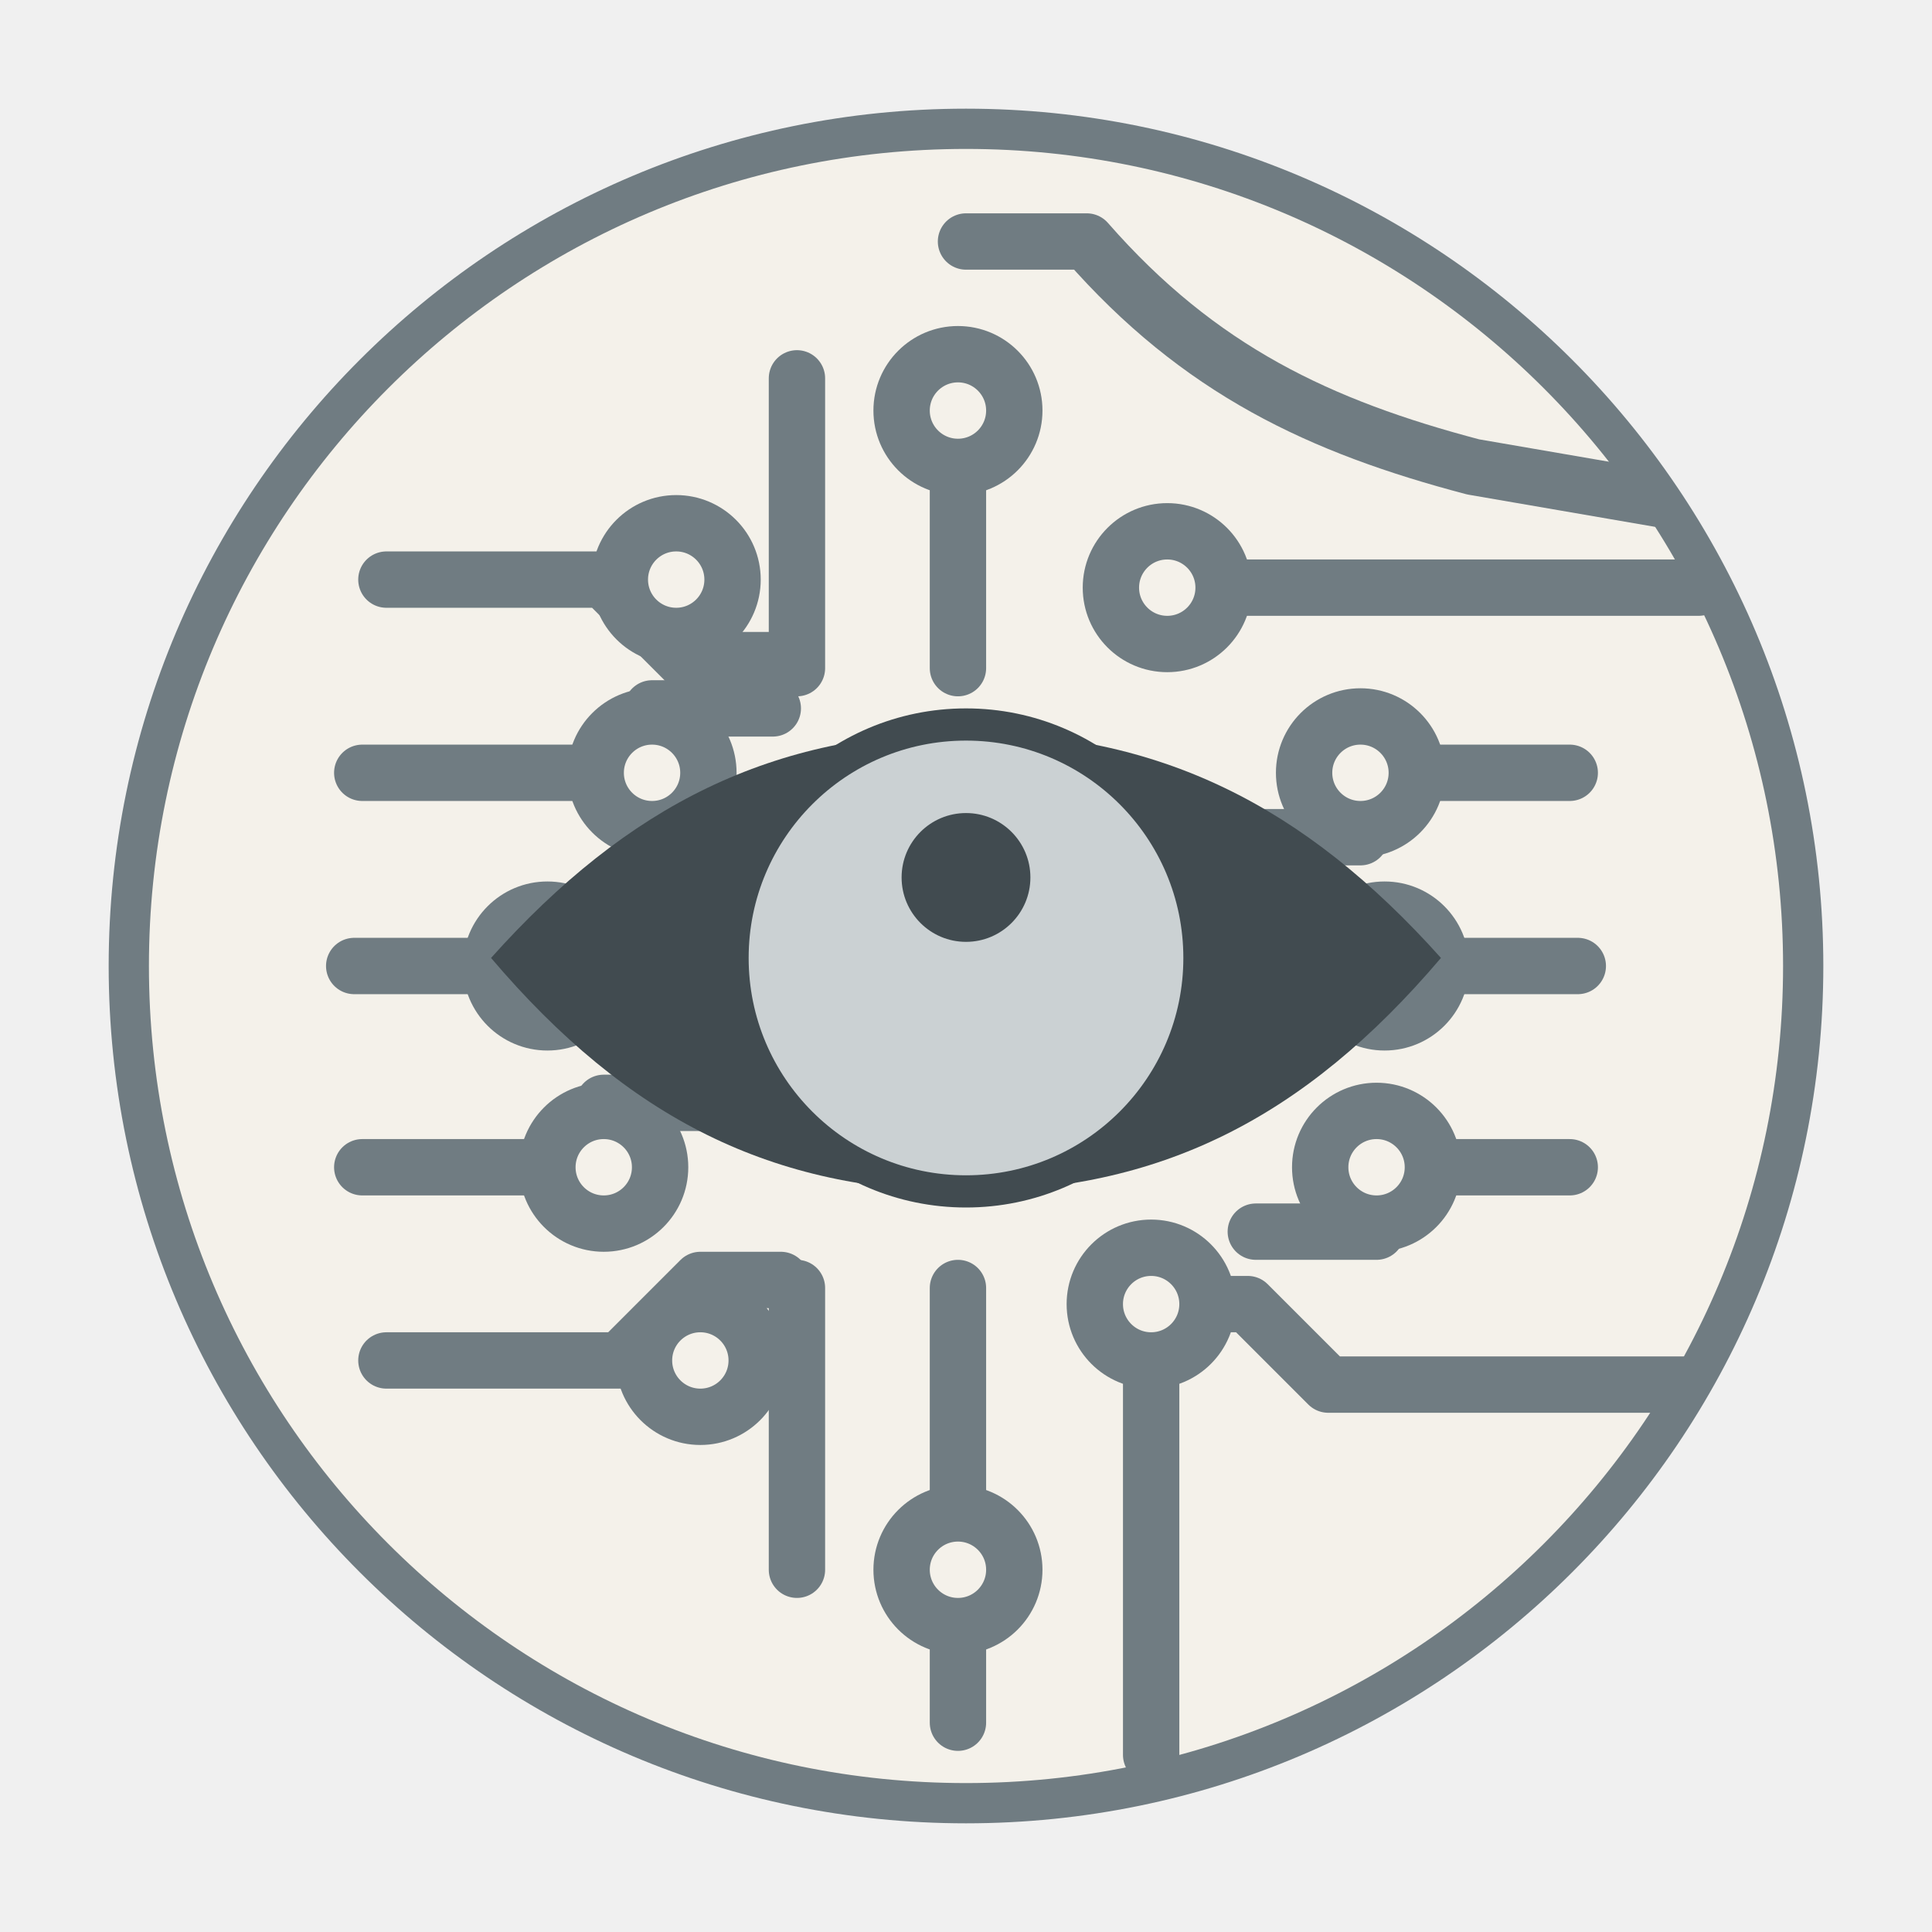
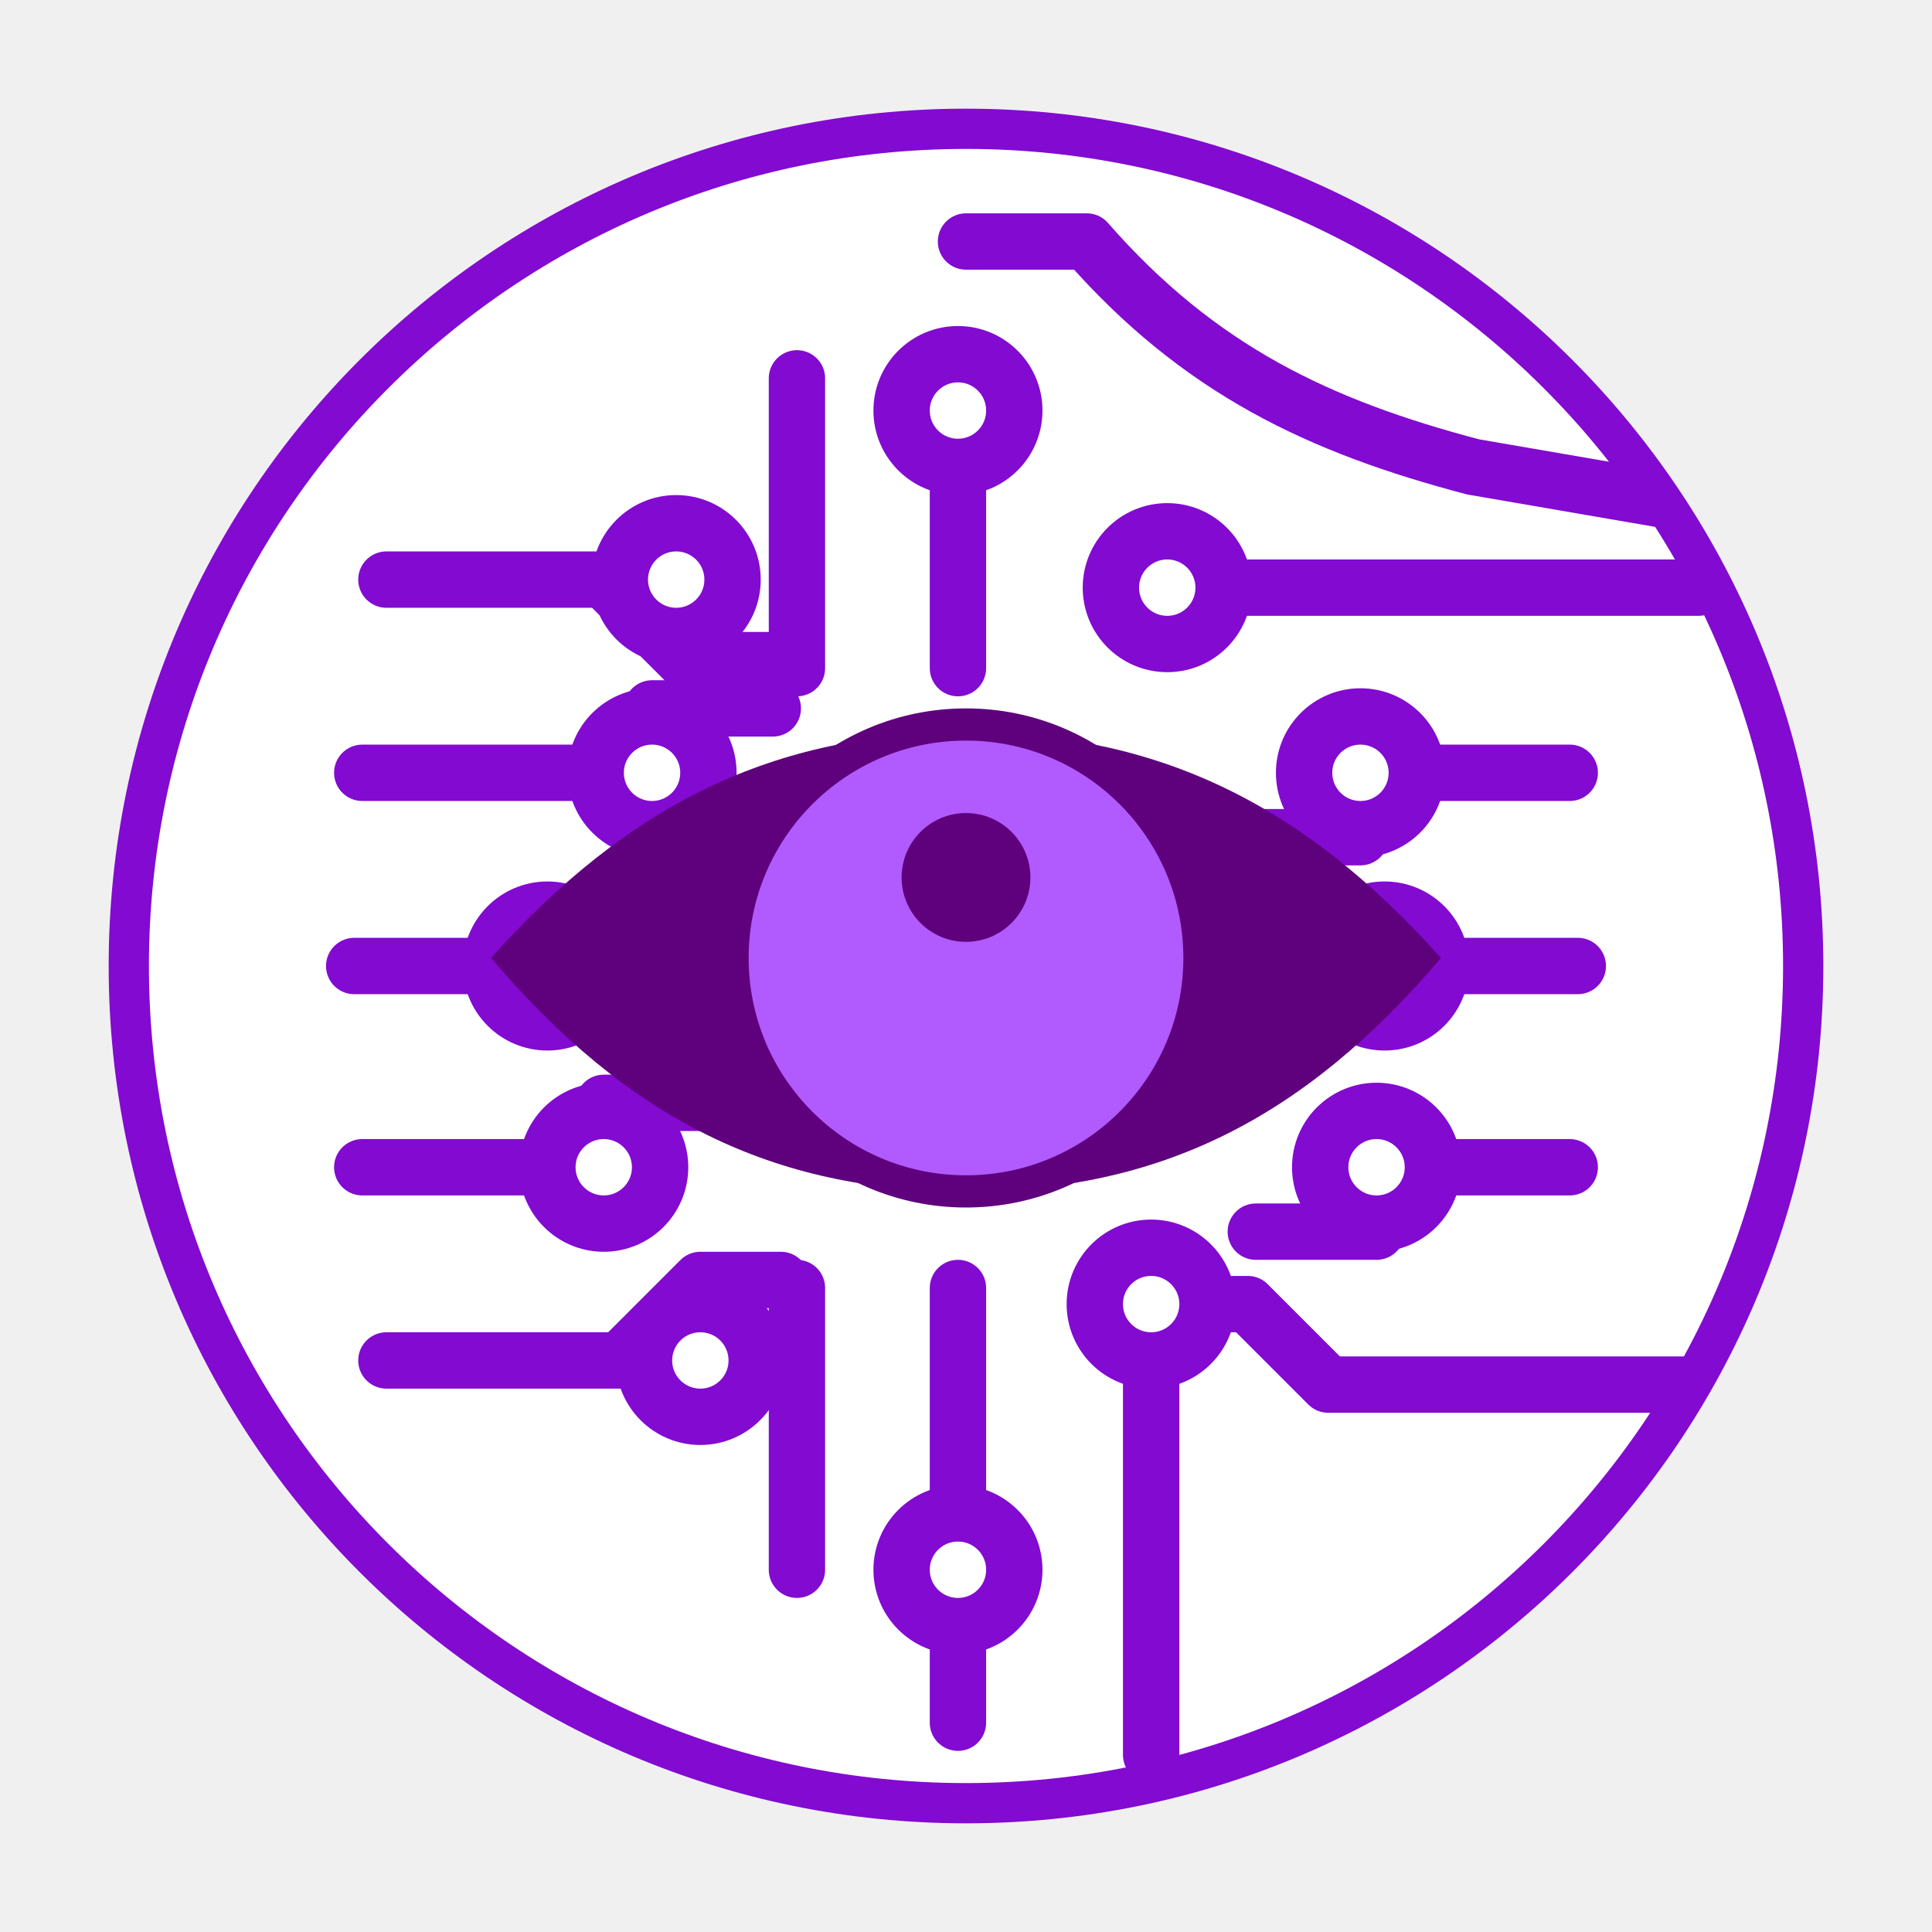
<svg xmlns="http://www.w3.org/2000/svg" viewBox="0 0 240 240" data-brand="aletheia-eye-circuit" data-variant="small" fill="none" stroke-linecap="round" stroke-linejoin="round">
  <defs>
    <clipPath id="disc">
      <circle cx="120" cy="120" r="103" />
    </clipPath>
  </defs>
-   <circle cx="120" cy="120" r="104" fill="#f4f1ea" stroke="#707c82" stroke-width="5" />
-   <g clip-path="url(#disc)" stroke="#707c82" stroke-width="7">
+   <circle cx="120" cy="120" r="104" fill="#ffffff" stroke="#820ad1" stroke-width="5" />
+   <g clip-path="url(#disc)" stroke="#820ad1" stroke-width="7">
    <path d="M120 30h15c14 16 29 23 48 28l29 5" />
    <path d="M99 83V47M119 83V51" />
    <path d="M48 72h27l10 10h11" />
    <path d="M145 73h66" />
    <path d="M45 96h28c5 0 8-3 8-8h15" />
    <path d="M195 96h-18c-5 0-8 3-8 8h-14" />
    <path d="M44 120h24M196 120h-24" />
    <path d="M45 145h22c5 0 8-3 8-8h18" />
    <path d="M195 145h-16c-5 0-8 3-8 8h-15" />
    <path d="M48 169h29l10-10h10" />
    <path d="M143 162h12l10 10h47" />
    <path d="M99 160v35M119 160v54M143 162v56" />
  </g>
-   <g fill="#f4f1ea" stroke="#707c82" stroke-width="7">
+   <g fill="#ffffff" stroke="#820ad1" stroke-width="7">
    <circle cx="84" cy="72" r="7" />
    <circle cx="119" cy="51" r="7" />
    <circle cx="145" cy="73" r="7" />
    <circle cx="81" cy="96" r="7" />
    <circle cx="169" cy="96" r="7" />
    <circle cx="68" cy="120" r="7" />
    <circle cx="172" cy="120" r="7" />
    <circle cx="75" cy="145" r="7" />
    <circle cx="171" cy="145" r="7" />
    <circle cx="87" cy="169" r="7" />
    <circle cx="119" cy="195" r="7" />
    <circle cx="143" cy="162" r="7" />
  </g>
-   <path d="M61 119c17-19 35-28 59-28s42 9 59 28c-17 20-35 29-59 29s-42-9-59-29Z" fill="#414b50" />
-   <circle cx="120" cy="119" r="29" fill="#cbd1d3" stroke="#414b50" stroke-width="4" />
-   <circle cx="120" cy="109" r="8" fill="#414b50" stroke="none" />
+   <path d="M61 119c17-19 35-28 59-28s42 9 59 28c-17 20-35 29-59 29s-42-9-59-29Z" fill="#5f007d" />
+   <circle cx="120" cy="119" r="29" fill="#b15bff" stroke="#5f007d" stroke-width="4" />
+   <circle cx="120" cy="109" r="8" fill="#5f007d" stroke="none" />
</svg>
